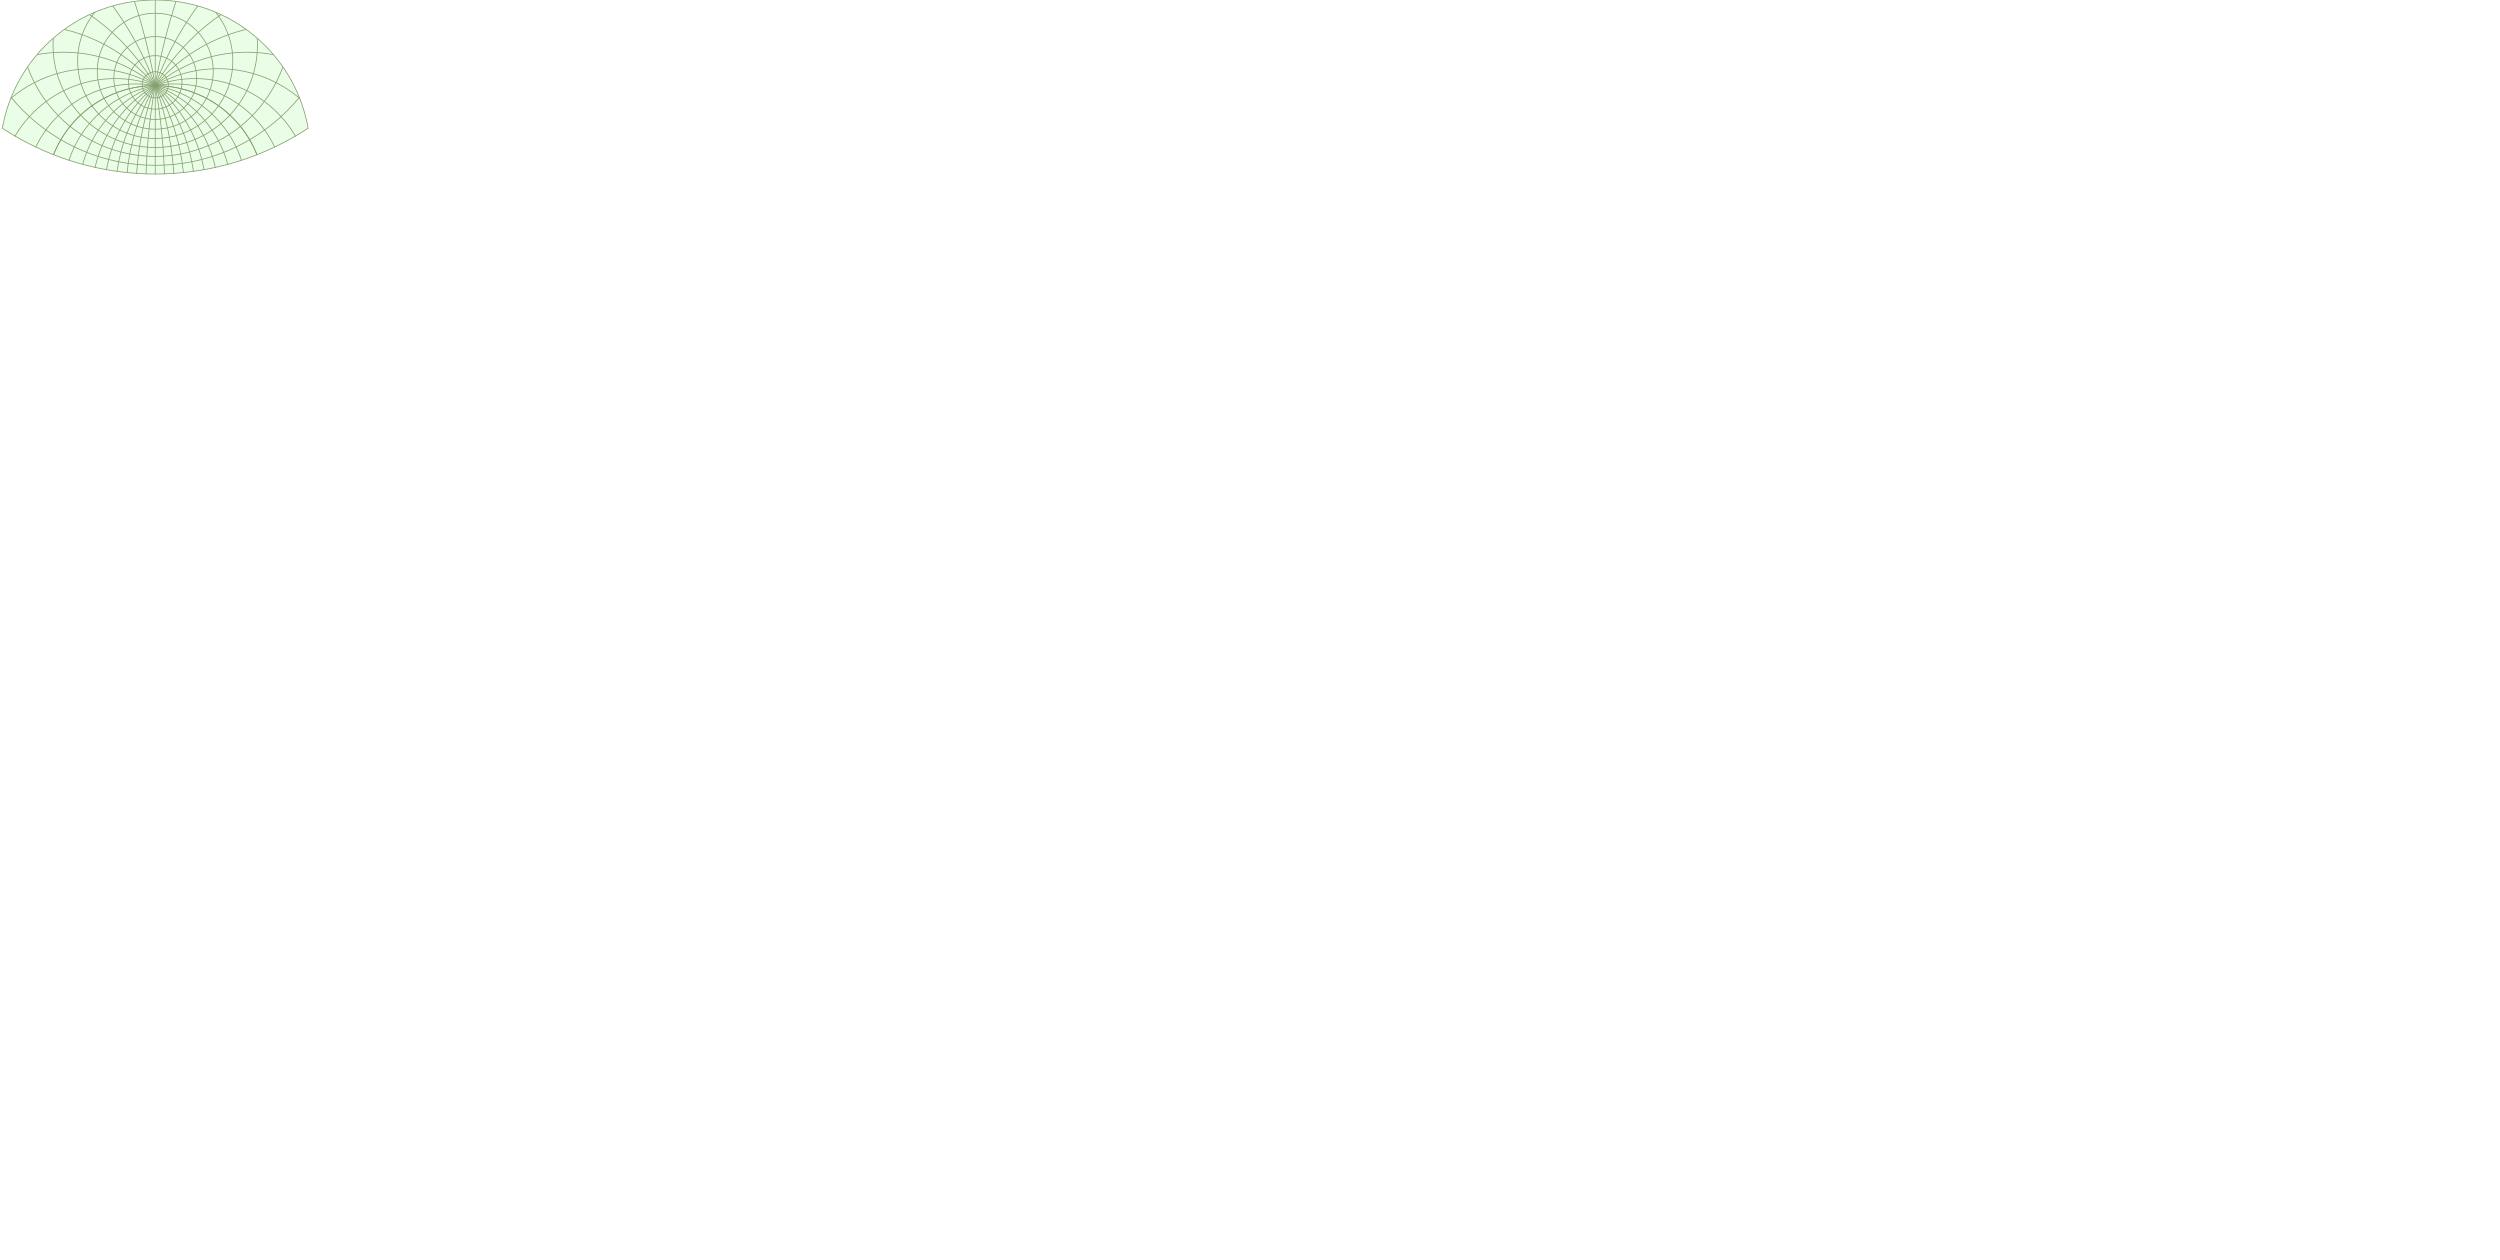
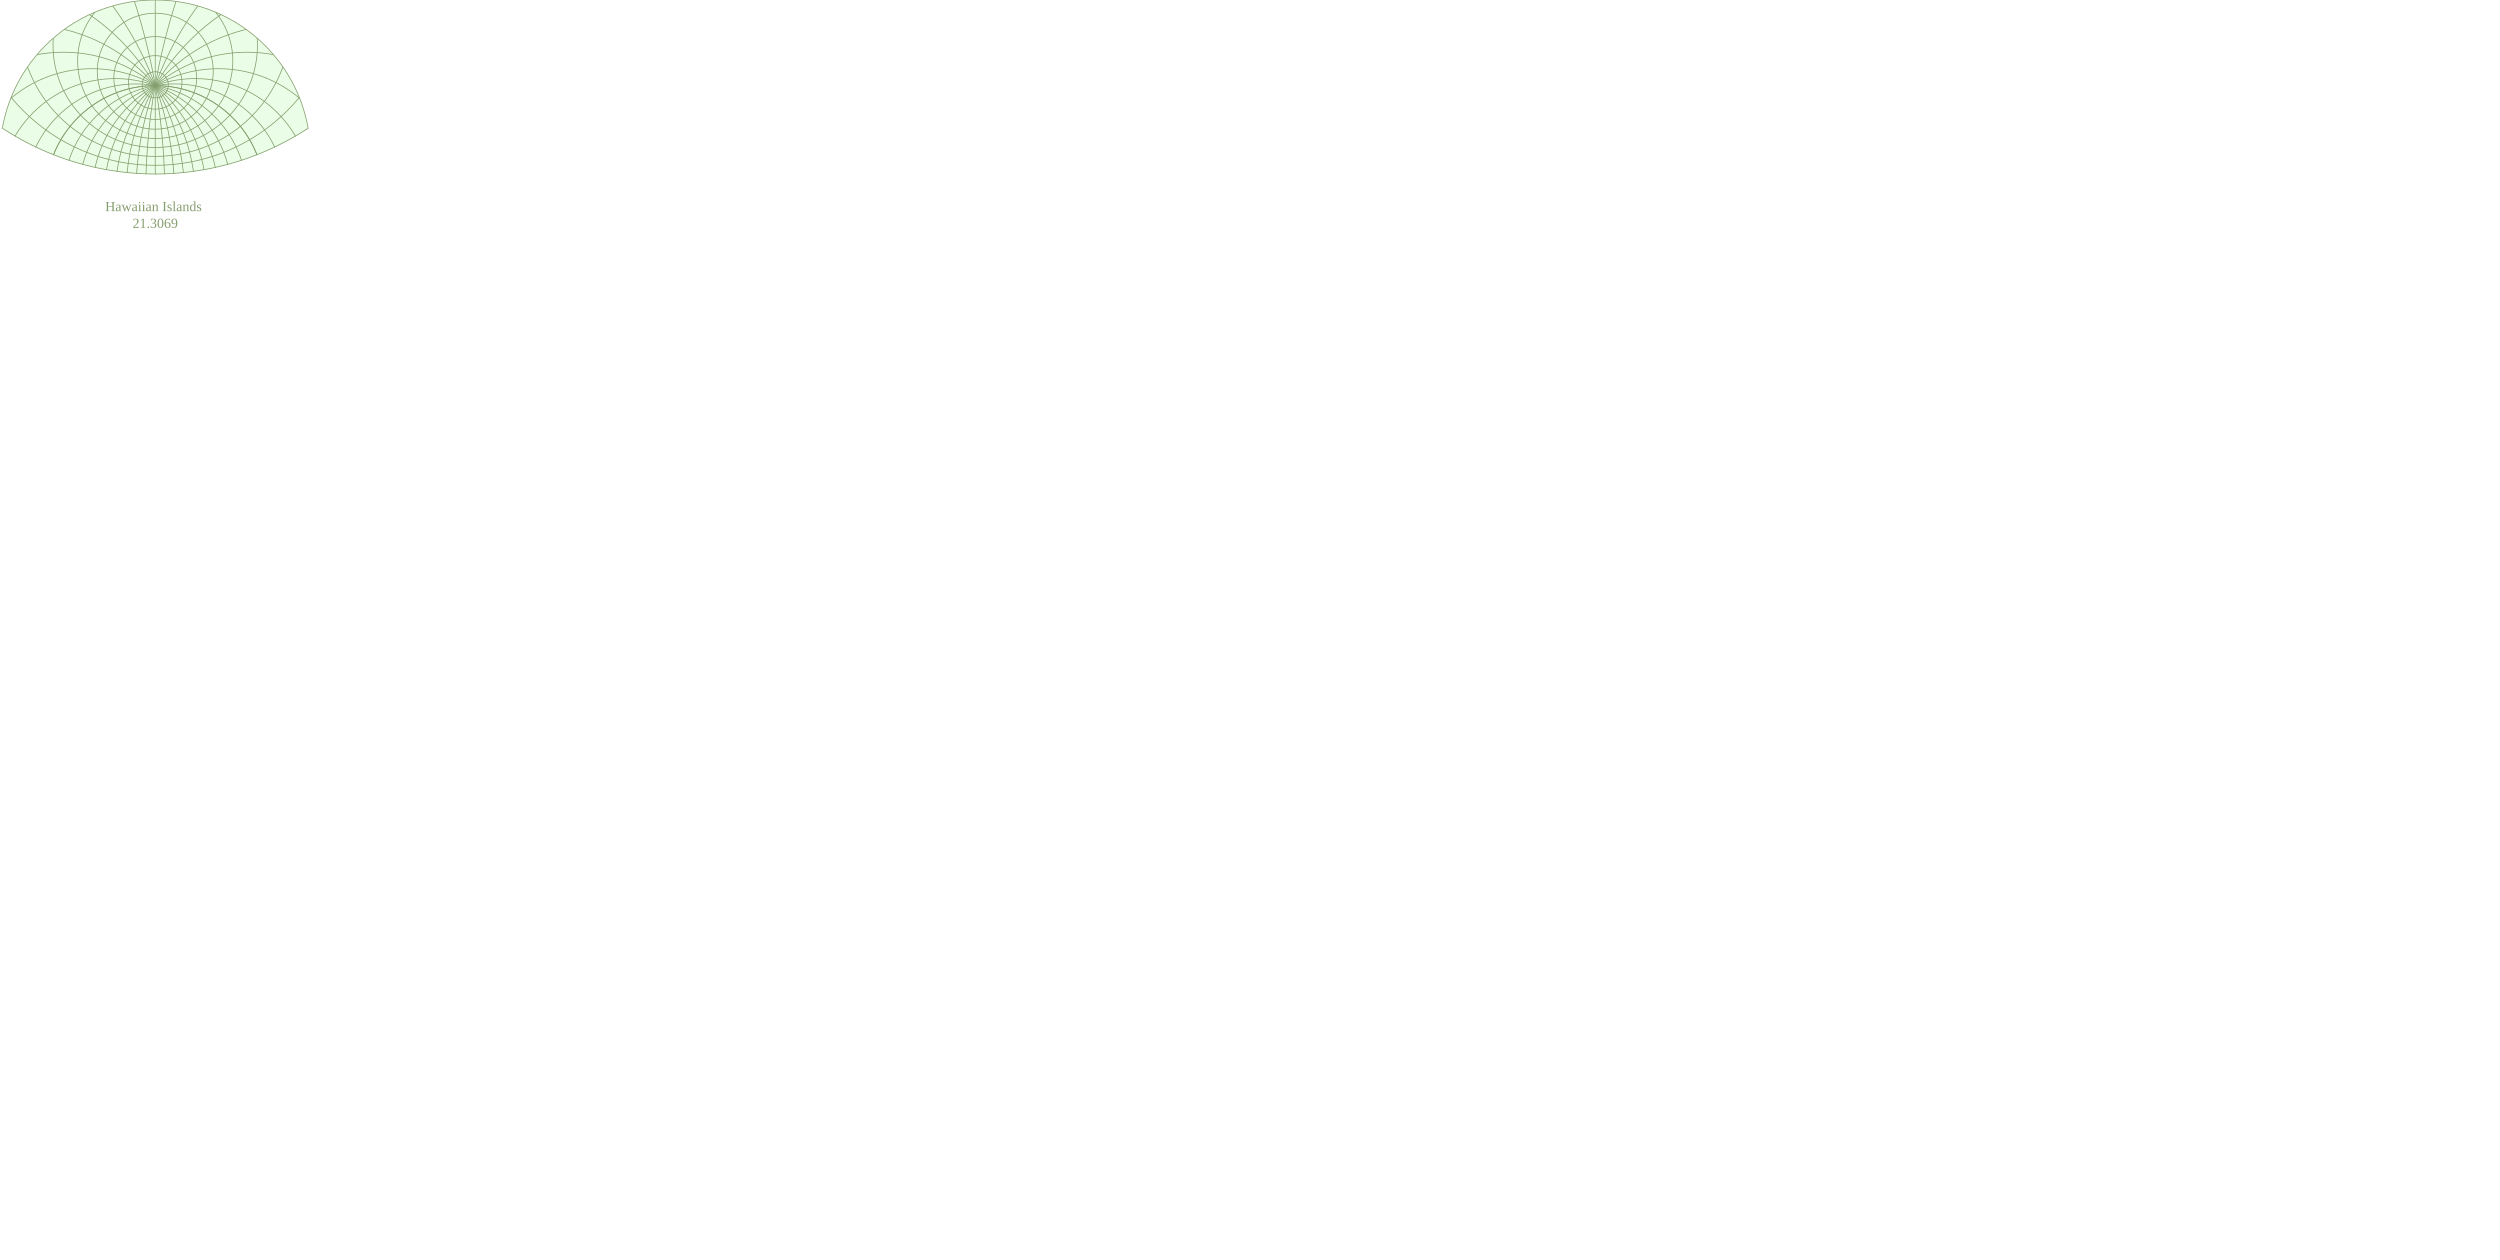
<svg xmlns="http://www.w3.org/2000/svg" xmlns:xlink="http://www.w3.org/1999/xlink" viewbox="0 0 210 210">
  <defs>
    <style type="text/css">
			#plate {
				fill: none;
				stroke: #859e6d;
				stroke-width: 0.5;
				clip-path: url(#horizon);
			}
			#tropics {
				fill: none;
				stroke: #859e6d;
				stroke-width: 0.5;
			}
			#vert {
				fill: none;
				stroke: #859e6d;
				stroke-width: 0.5;				
			}
			#upperHorizon {
				stroke: #859e6d;
				stroke-width: 1;
				fill: #eafee7;
				clip-path: url(#capricorn);
			}
			#capricornPath {
				stroke: #859e6d;
				stroke-width: 0.5;
				fill: none;
			}
			#azimuth {
				fill: none;
				stroke: #859e6d;
				stroke-width: 0.5;
				clip-path: url(#horizon);
				clip-path: url(#capricorn);
			}
			#almucantar {
				fill: none;
				stroke: #859e6d;
				stroke-width: 0.5;
				clip-path: url(#capricorn);
			}
		</style>
    <clipPath id="capricorn">
      <path id="capricornPath" d="      M0 100      A100 100 0 0 1 0 -100      A100 100 0 0 1 0 100z" />
    </clipPath>
    <clipPath id="horizon">
      <path id="horizonPath" d="      M0.0 348.903       A180.625 180.625 0 0 1 0.0 -12.346      A180.625 180.625 0 0 1 0.0 348.903z     " />
    </clipPath>
  </defs>
+   <g transform="translate(100, 100)" style="fill: #859e6d; font-size: 9px;">
+     <text id="description" x="0" y="36" text-anchor="middle">
+ 			Hawaiian Islands
+     		<tspan x="0" dy="1.2em">21.3069 </tspan>
+     </text>
+   </g>
  <g id="plate" transform="translate(100, 100), scale(1, -1)">
    <g id="upperHorizon">
      <use xlink:href="#horizonPath" />
    </g>
    <g style="clip-path: url(#horizon);">
      <g id="azimuth">
        <circle cx="0.0" cy="-25.598" r="70.448" />
        <circle cx="-0.0" cy="-25.598" r="70.448" />
        <circle cx="12.422" cy="-25.598" r="71.534" />
        <circle cx="-12.422" cy="-25.598" r="71.534" />
        <circle cx="25.641" cy="-25.598" r="74.969" />
        <circle cx="-25.641" cy="-25.598" r="74.969" />
        <circle cx="40.673" cy="-25.598" r="81.346" />
        <circle cx="-40.673" cy="-25.598" r="81.346" />
        <circle cx="59.113" cy="-25.598" r="91.963" />
        <circle cx="-59.113" cy="-25.598" r="91.963" />
        <circle cx="83.956" cy="-25.598" r="109.597" />
        <circle cx="-83.956" cy="-25.598" r="109.597" />
        <circle cx="122.019" cy="-25.598" r="140.895" />
        <circle cx="-122.019" cy="-25.598" r="140.895" />
        <circle cx="193.553" cy="-25.598" r="205.975" />
        <circle cx="-193.553" cy="-25.598" r="205.975" />
        <circle cx="399.528" cy="-25.598" r="405.692" />
        <circle cx="-399.528" cy="-25.598" r="405.692" />
      </g>
    </g>
    <g id="almucantar">
      <circle cx="0" cy="113.864" r="120.361" />
      <circle cx="0" cy="86.685" r="87.434" />
      <circle cx="0" cy="70.823" r="65.835" />
      <circle cx="0" cy="60.772" r="49.97" />
      <circle cx="0" cy="54.14" r="37.354" />
      <circle cx="0" cy="49.737" r="26.693" />
      <circle cx="0" cy="46.925" r="17.227" />
      <circle cx="0" cy="45.355" r="8.454" />
    </g>
    <g id="tropics">
      <circle id="tropics" cx="0" cy="0" r="100" />
      <circle id="tropics" cx="0" cy="0" r="65.632" style="display:none" />
      <circle id="tropics" cx="0" cy="0" r="43.076" style="display:none" />
      <line id="vert" x1="0" y1="100" x2="0" y2="-100" />
    </g>
  </g>
</svg>
